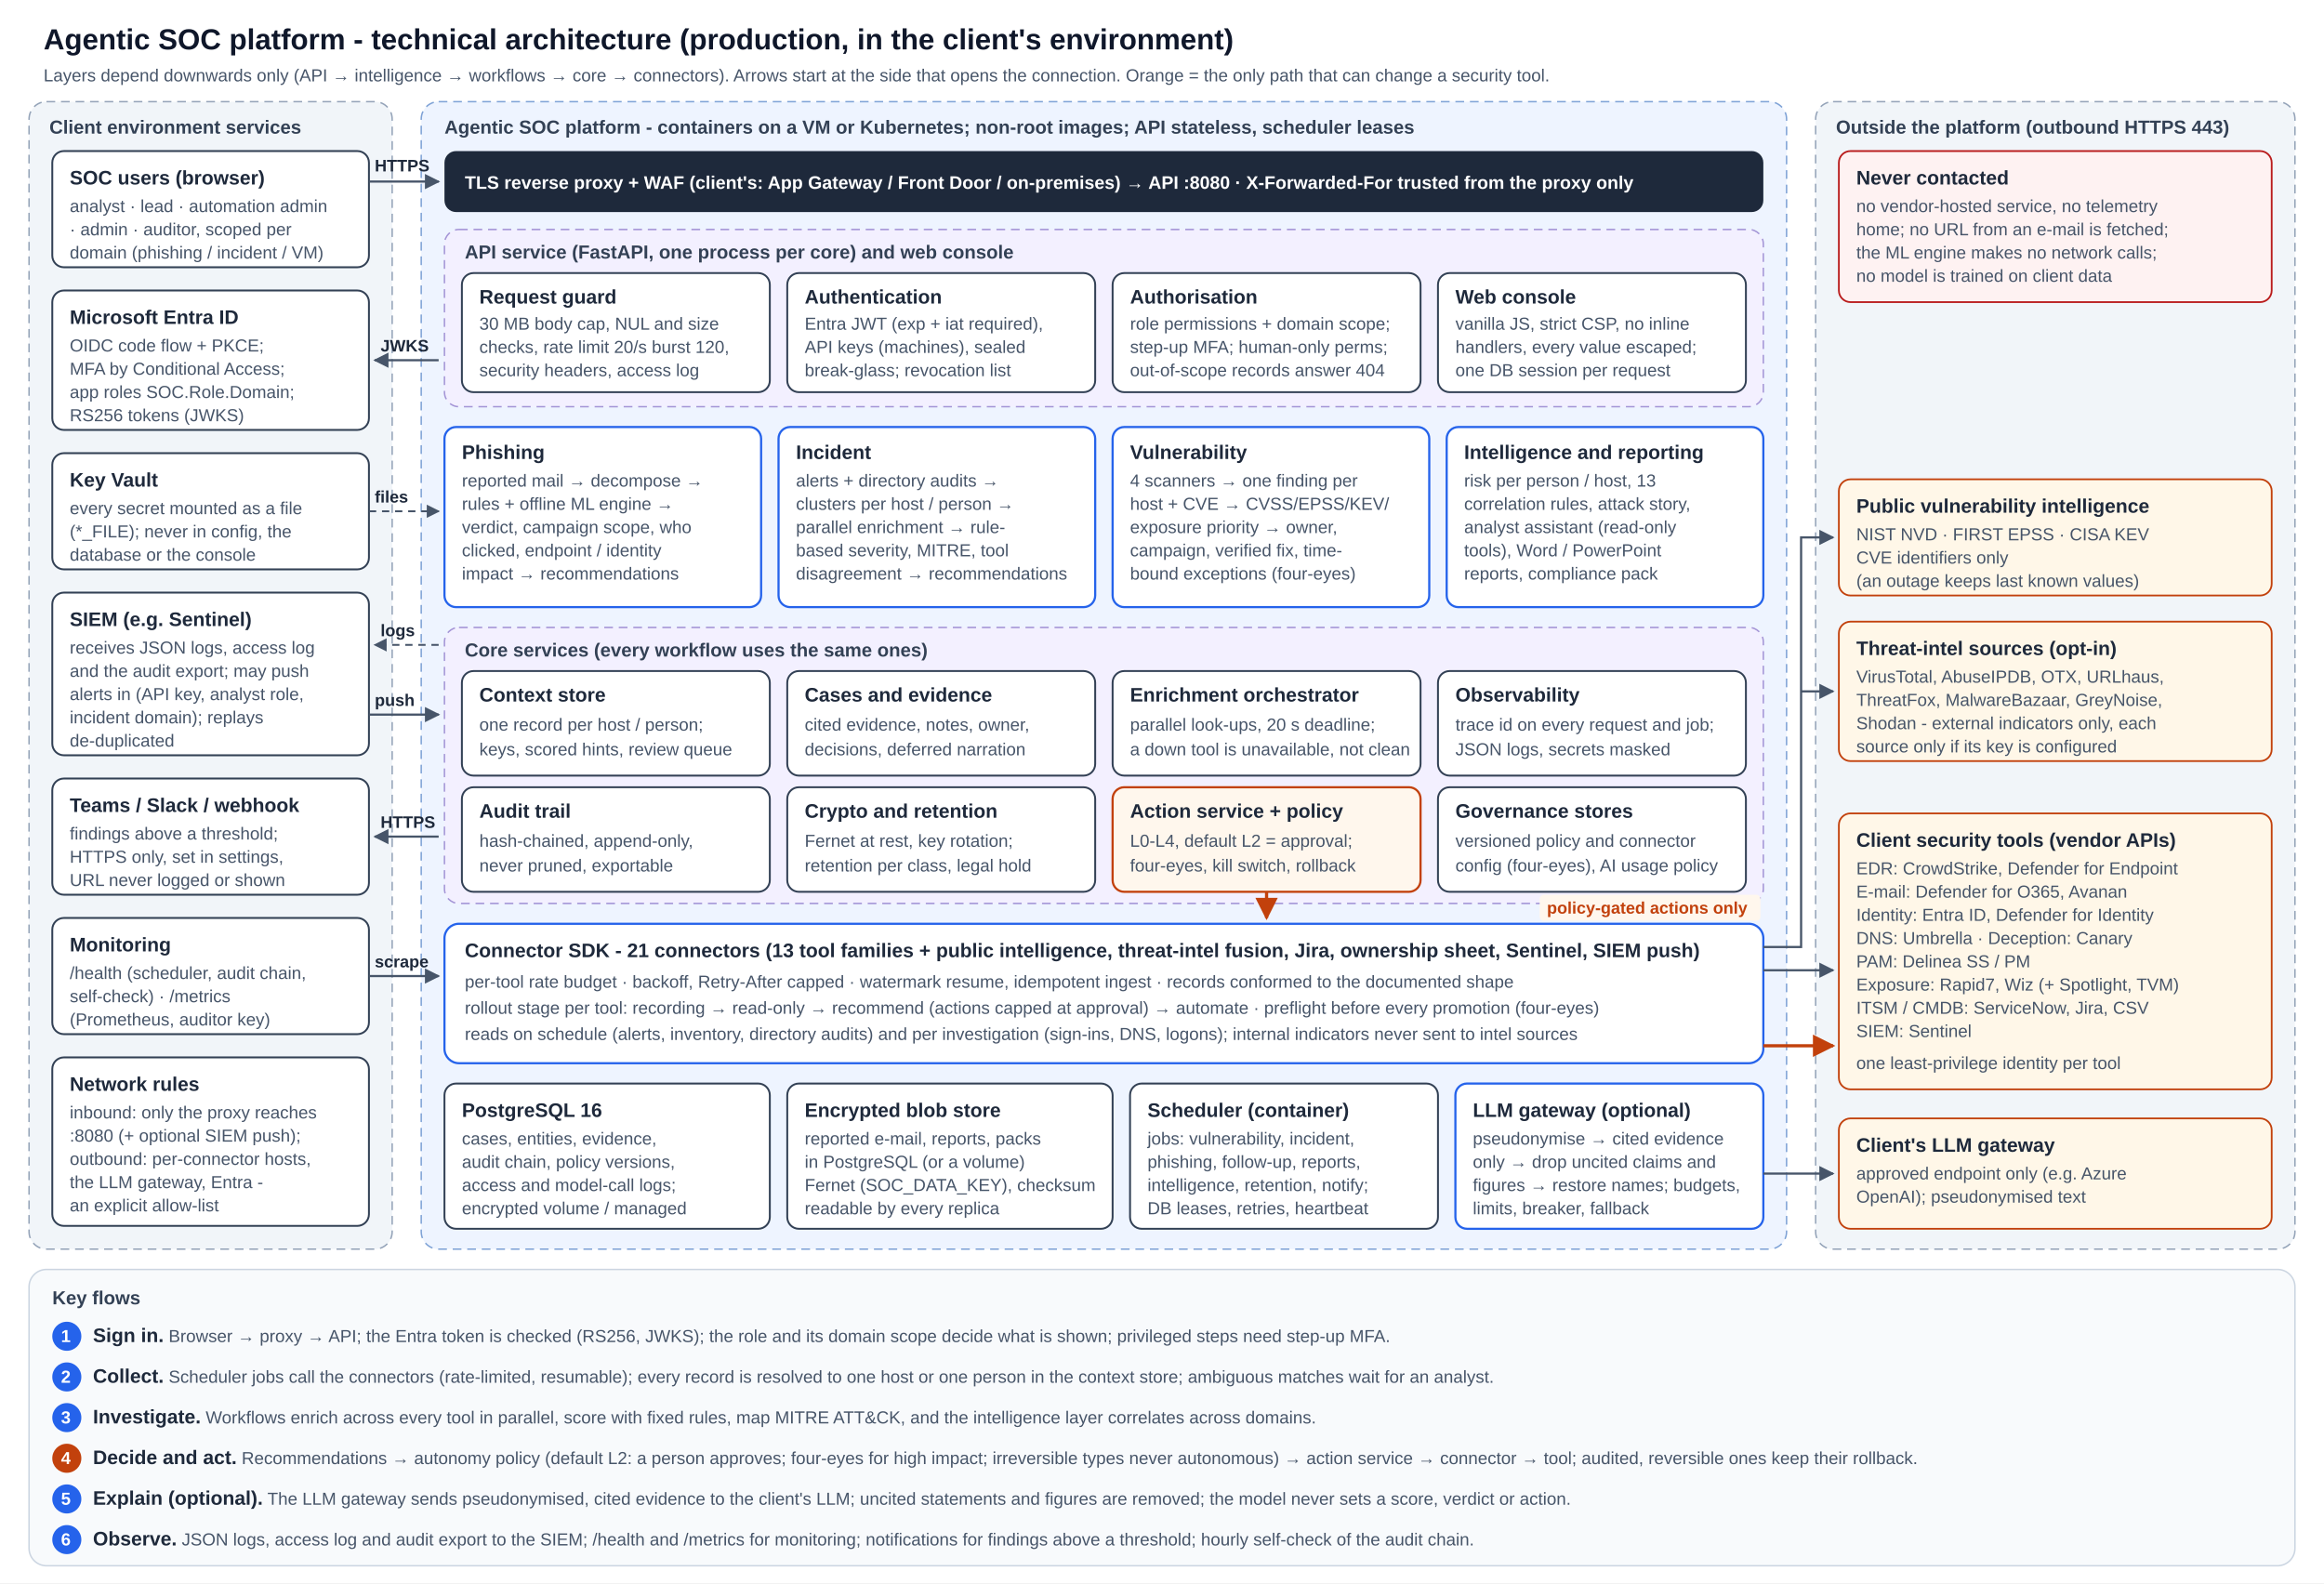
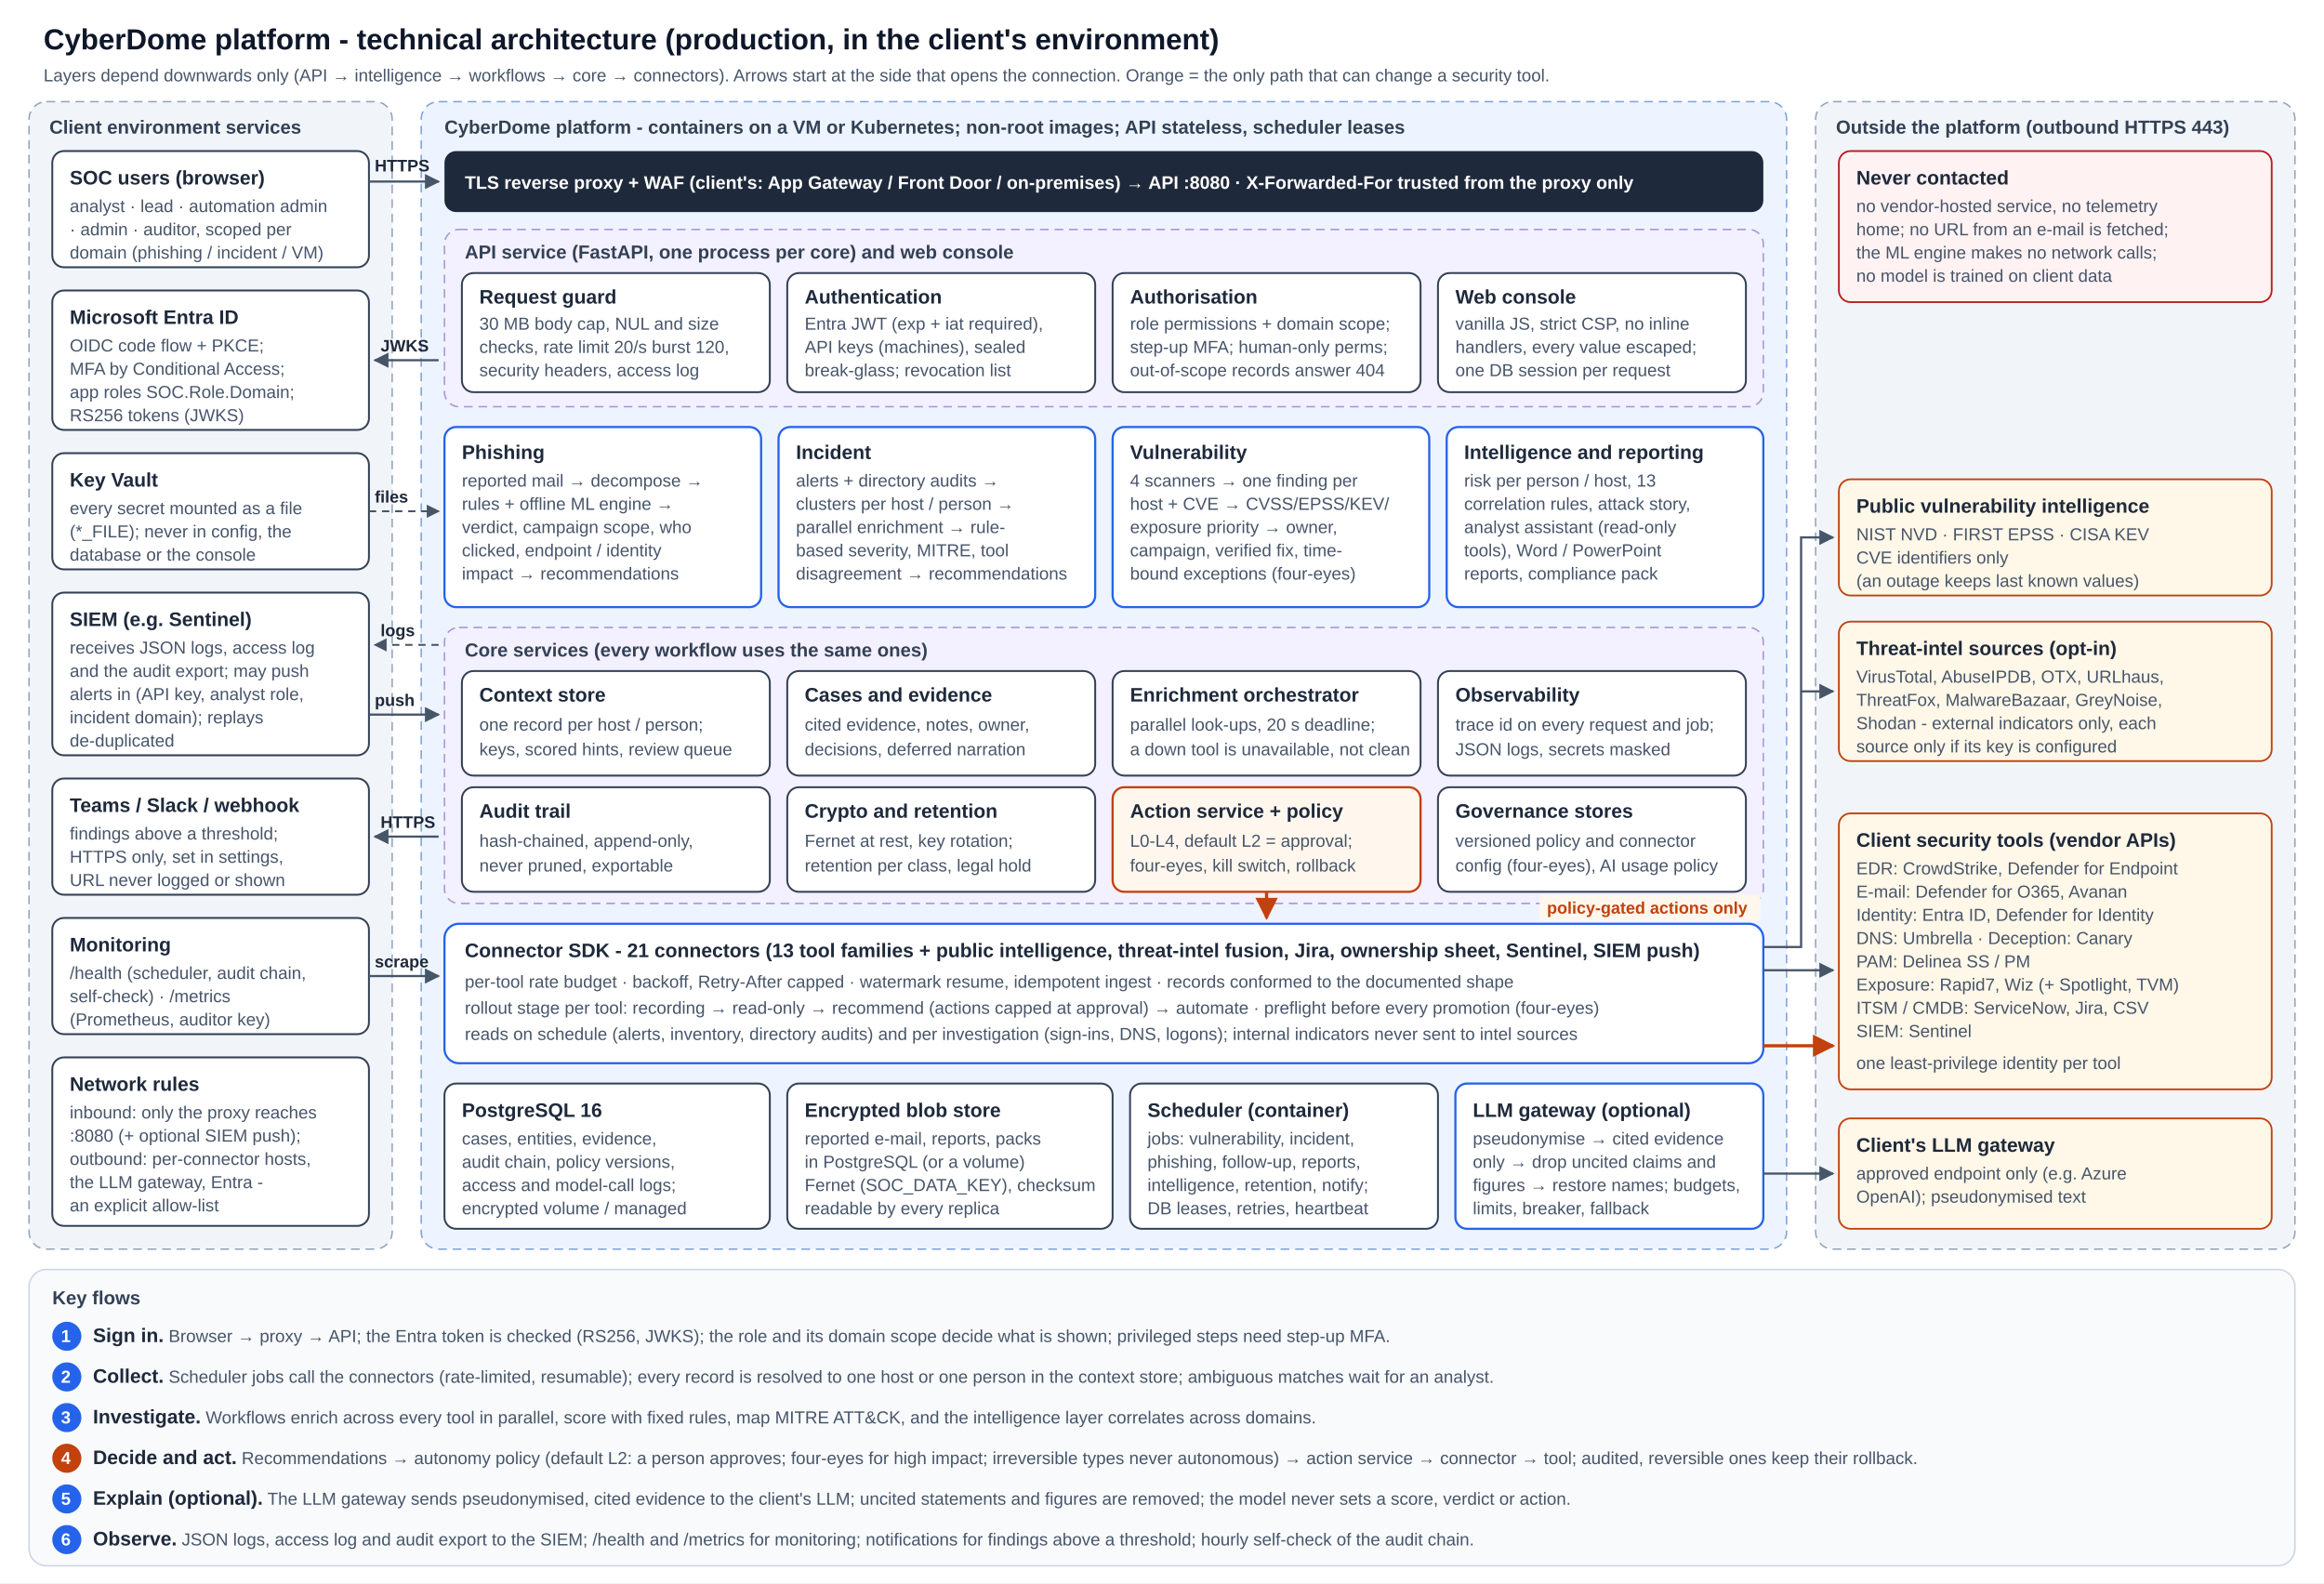
<svg xmlns="http://www.w3.org/2000/svg" viewBox="0 0 1600 1090" font-family="Segoe UI, Arial, sans-serif" font-size="14">
  <defs>
    <marker id="a" viewBox="0 0 10 10" refX="9" refY="5" markerWidth="7" markerHeight="7" orient="auto-start-reverse">
      <path d="M0,0 L10,5 L0,10 z" fill="#475569" />
    </marker>
    <marker id="w" viewBox="0 0 10 10" refX="9" refY="5" markerWidth="7" markerHeight="7" orient="auto-start-reverse">
      <path d="M0,0 L10,5 L0,10 z" fill="#c2410c" />
    </marker>
    <style>
      .zone{fill:#f1f5f9;stroke:#94a3b8;stroke-dasharray:6 4}
      .zoneb{fill:#eef4ff;stroke:#7ea2d6;stroke-dasharray:6 4}
      .zoned{fill:#f3f0ff;stroke:#a495d6;stroke-dasharray:6 4}
      .box{fill:#ffffff;stroke:#334155;stroke-width:1.3}
      .key{fill:#ffffff;stroke:#2563eb;stroke-width:1.5}
      .gov{fill:#fff7ed;stroke:#c2410c;stroke-width:1.5}
      .ext{fill:#fff7e8;stroke:#c2410c;stroke-width:1.2}
      .no{fill:#fef2f2;stroke:#b91c1c;stroke-width:1.2}
      .bar{fill:#1e293b}
      .h{font-weight:600;fill:#0f172a}
      .t{font-weight:600;fill:#1e293b;font-size:13.5px}
      .s{fill:#475569;font-size:12px}
      .z{fill:#334155;font-weight:600;font-size:13px}
      .w{fill:#ffffff;font-weight:600;font-size:12.5px}
      .n{fill:#ffffff;font-weight:700;font-size:12px}
      .line{stroke:#475569;stroke-width:1.5;fill:none;marker-end:url(#a)}
      .write{stroke:#c2410c;stroke-width:2.2;fill:none;marker-end:url(#w)}
      .dash{stroke:#475569;stroke-width:1.3;fill:none;stroke-dasharray:5 4;marker-end:url(#a)}
      .lbl{fill:#1e293b;font-size:11.5px;font-weight:600}
      .wl{fill:#c2410c;font-size:11.5px;font-weight:700}
    </style>
  </defs>
  <rect width="1600" height="1090" fill="#ffffff" />
-   <text x="30" y="34" class="h" font-size="20">Agentic SOC platform - technical architecture (production, in the client's environment)</text>
+   <text x="30" y="34" class="h" font-size="20">CyberDome platform - technical architecture (production, in the client's environment)</text>
  <text x="30" y="56" class="s">Layers depend downwards only (API → intelligence → workflows → core → connectors). Arrows start at the side that opens the connection. Orange = the only path that can change a security tool.</text>
  <rect x="20" y="70" width="250" height="790" rx="12" class="zone" />
  <text x="34" y="92" class="z">Client environment services</text>
  <rect x="36" y="104" width="218" height="80" rx="8" class="box" />
  <text x="48" y="127" class="t">SOC users (browser)</text>
  <text x="48" y="146" class="s">analyst · lead · automation admin</text>
  <text x="48" y="162" class="s">· admin · auditor, scoped per</text>
  <text x="48" y="178" class="s">domain (phishing / incident / VM)</text>
  <rect x="36" y="200" width="218" height="96" rx="8" class="box" />
  <text x="48" y="223" class="t">Microsoft Entra ID</text>
  <text x="48" y="242" class="s">OIDC code flow + PKCE;</text>
  <text x="48" y="258" class="s">MFA by Conditional Access;</text>
  <text x="48" y="274" class="s">app roles SOC.Role.Domain;</text>
  <text x="48" y="290" class="s">RS256 tokens (JWKS)</text>
  <rect x="36" y="312" width="218" height="80" rx="8" class="box" />
  <text x="48" y="335" class="t">Key Vault</text>
  <text x="48" y="354" class="s">every secret mounted as a file</text>
  <text x="48" y="370" class="s">(*_FILE); never in config, the</text>
  <text x="48" y="386" class="s">database or the console</text>
  <rect x="36" y="408" width="218" height="112" rx="8" class="box" />
  <text x="48" y="431" class="t">SIEM (e.g. Sentinel)</text>
  <text x="48" y="450" class="s">receives JSON logs, access log</text>
  <text x="48" y="466" class="s">and the audit export; may push</text>
  <text x="48" y="482" class="s">alerts in (API key, analyst role,</text>
  <text x="48" y="498" class="s">incident domain); replays</text>
  <text x="48" y="514" class="s">de-duplicated</text>
  <rect x="36" y="536" width="218" height="80" rx="8" class="box" />
  <text x="48" y="559" class="t">Teams / Slack / webhook</text>
  <text x="48" y="578" class="s">findings above a threshold;</text>
  <text x="48" y="594" class="s">HTTPS only, set in settings,</text>
  <text x="48" y="610" class="s">URL never logged or shown</text>
  <rect x="36" y="632" width="218" height="80" rx="8" class="box" />
  <text x="48" y="655" class="t">Monitoring</text>
  <text x="48" y="674" class="s">/health (scheduler, audit chain,</text>
  <text x="48" y="690" class="s">self-check) · /metrics</text>
  <text x="48" y="706" class="s">(Prometheus, auditor key)</text>
  <rect x="36" y="728" width="218" height="116" rx="8" class="box" />
  <text x="48" y="751" class="t">Network rules</text>
  <text x="48" y="770" class="s">inbound: only the proxy reaches</text>
  <text x="48" y="786" class="s">:8080 (+ optional SIEM push);</text>
  <text x="48" y="802" class="s">outbound: per-connector hosts,</text>
  <text x="48" y="818" class="s">the LLM gateway, Entra -</text>
  <text x="48" y="834" class="s">an explicit allow-list</text>
  <rect x="290" y="70" width="940" height="790" rx="12" class="zoneb" />
-   <text x="306" y="92" class="z">Agentic SOC platform - containers on a VM or Kubernetes; non-root images; API stateless, scheduler leases</text>
+   <text x="306" y="92" class="z">CyberDome platform - containers on a VM or Kubernetes; non-root images; API stateless, scheduler leases</text>
  <rect x="306" y="104" width="908" height="42" rx="8" class="bar" />
  <text x="320" y="130" class="w">TLS reverse proxy + WAF (client's: App Gateway / Front Door / on-premises) → API :8080 · X-Forwarded-For trusted from the proxy only</text>
  <rect x="306" y="158" width="908" height="122" rx="10" class="zoned" />
  <text x="320" y="178" class="z">API service (FastAPI, one process per core) and web console</text>
  <rect x="318" y="188" width="212" height="82" rx="8" class="box" />
  <text x="330" y="209" class="t">Request guard</text>
  <text x="330" y="227" class="s">30 MB body cap, NUL and size</text>
  <text x="330" y="243" class="s">checks, rate limit 20/s burst 120,</text>
  <text x="330" y="259" class="s">security headers, access log</text>
  <rect x="542" y="188" width="212" height="82" rx="8" class="box" />
  <text x="554" y="209" class="t">Authentication</text>
  <text x="554" y="227" class="s">Entra JWT (exp + iat required),</text>
  <text x="554" y="243" class="s">API keys (machines), sealed</text>
  <text x="554" y="259" class="s">break-glass; revocation list</text>
  <rect x="766" y="188" width="212" height="82" rx="8" class="box" />
  <text x="778" y="209" class="t">Authorisation</text>
  <text x="778" y="227" class="s">role permissions + domain scope;</text>
  <text x="778" y="243" class="s">step-up MFA; human-only perms;</text>
  <text x="778" y="259" class="s">out-of-scope records answer 404</text>
  <rect x="990" y="188" width="212" height="82" rx="8" class="box" />
  <text x="1002" y="209" class="t">Web console</text>
  <text x="1002" y="227" class="s">vanilla JS, strict CSP, no inline</text>
  <text x="1002" y="243" class="s">handlers, every value escaped;</text>
  <text x="1002" y="259" class="s">one DB session per request</text>
  <rect x="306" y="294" width="218" height="124" rx="8" class="key" />
  <text x="318" y="316" class="t">Phishing</text>
  <text x="318" y="335" class="s">reported mail → decompose →</text>
  <text x="318" y="351" class="s">rules + offline ML engine →</text>
  <text x="318" y="367" class="s">verdict, campaign scope, who</text>
  <text x="318" y="383" class="s">clicked, endpoint / identity</text>
  <text x="318" y="399" class="s">impact → recommendations</text>
  <rect x="536" y="294" width="218" height="124" rx="8" class="key" />
  <text x="548" y="316" class="t">Incident</text>
  <text x="548" y="335" class="s">alerts + directory audits →</text>
  <text x="548" y="351" class="s">clusters per host / person →</text>
  <text x="548" y="367" class="s">parallel enrichment → rule-</text>
  <text x="548" y="383" class="s">based severity, MITRE, tool</text>
  <text x="548" y="399" class="s">disagreement → recommendations</text>
  <rect x="766" y="294" width="218" height="124" rx="8" class="key" />
  <text x="778" y="316" class="t">Vulnerability</text>
  <text x="778" y="335" class="s">4 scanners → one finding per</text>
  <text x="778" y="351" class="s">host + CVE → CVSS/EPSS/KEV/</text>
  <text x="778" y="367" class="s">exposure priority → owner,</text>
  <text x="778" y="383" class="s">campaign, verified fix, time-</text>
  <text x="778" y="399" class="s">bound exceptions (four-eyes)</text>
  <rect x="996" y="294" width="218" height="124" rx="8" class="key" />
  <text x="1008" y="316" class="t">Intelligence and reporting</text>
  <text x="1008" y="335" class="s">risk per person / host, 13</text>
  <text x="1008" y="351" class="s">correlation rules, attack story,</text>
  <text x="1008" y="367" class="s">analyst assistant (read-only</text>
  <text x="1008" y="383" class="s">tools), Word / PowerPoint</text>
  <text x="1008" y="399" class="s">reports, compliance pack</text>
  <rect x="306" y="432" width="908" height="190" rx="10" class="zoned" />
  <text x="320" y="452" class="z">Core services (every workflow uses the same ones)</text>
  <rect x="318" y="462" width="212" height="72" rx="8" class="box" />
  <text x="330" y="483" class="t">Context store</text>
  <text x="330" y="503" class="s">one record per host / person;</text>
  <text x="330" y="520" class="s">keys, scored hints, review queue</text>
  <rect x="542" y="462" width="212" height="72" rx="8" class="box" />
  <text x="554" y="483" class="t">Cases and evidence</text>
  <text x="554" y="503" class="s">cited evidence, notes, owner,</text>
  <text x="554" y="520" class="s">decisions, deferred narration</text>
  <rect x="766" y="462" width="212" height="72" rx="8" class="box" />
  <text x="778" y="483" class="t">Enrichment orchestrator</text>
  <text x="778" y="503" class="s">parallel look-ups, 20 s deadline;</text>
  <text x="778" y="520" class="s">a down tool is unavailable, not clean</text>
  <rect x="990" y="462" width="212" height="72" rx="8" class="box" />
  <text x="1002" y="483" class="t">Observability</text>
  <text x="1002" y="503" class="s">trace id on every request and job;</text>
  <text x="1002" y="520" class="s">JSON logs, secrets masked</text>
  <rect x="318" y="542" width="212" height="72" rx="8" class="box" />
  <text x="330" y="563" class="t">Audit trail</text>
  <text x="330" y="583" class="s">hash-chained, append-only,</text>
  <text x="330" y="600" class="s">never pruned, exportable</text>
  <rect x="542" y="542" width="212" height="72" rx="8" class="box" />
  <text x="554" y="563" class="t">Crypto and retention</text>
  <text x="554" y="583" class="s">Fernet at rest, key rotation;</text>
  <text x="554" y="600" class="s">retention per class, legal hold</text>
  <rect x="766" y="542" width="212" height="72" rx="8" class="gov" />
  <text x="778" y="563" class="t">Action service + policy</text>
  <text x="778" y="583" class="s">L0-L4, default L2 = approval;</text>
  <text x="778" y="600" class="s">four-eyes, kill switch, rollback</text>
  <rect x="990" y="542" width="212" height="72" rx="8" class="box" />
  <text x="1002" y="563" class="t">Governance stores</text>
  <text x="1002" y="583" class="s">versioned policy and connector</text>
  <text x="1002" y="600" class="s">config (four-eyes), AI usage policy</text>
  <rect x="306" y="636" width="908" height="96" rx="10" class="key" />
  <text x="320" y="659" class="t">Connector SDK - 21 connectors (13 tool families + public intelligence, threat-intel fusion, Jira, ownership sheet, Sentinel, SIEM push)</text>
  <text x="320" y="680" class="s">per-tool rate budget · backoff, Retry-After capped · watermark resume, idempotent ingest · records conformed to the documented shape</text>
  <text x="320" y="698" class="s">rollout stage per tool: recording → read-only → recommend (actions capped at approval) → automate · preflight before every promotion (four-eyes)</text>
  <text x="320" y="716" class="s">reads on schedule (alerts, inventory, directory audits) and per investigation (sign-ins, DNS, logons); internal indicators never sent to intel sources</text>
  <rect x="306" y="746" width="224" height="100" rx="8" class="box" />
  <text x="318" y="769" class="t">PostgreSQL 16</text>
  <text x="318" y="788" class="s">cases, entities, evidence,</text>
  <text x="318" y="804" class="s">audit chain, policy versions,</text>
  <text x="318" y="820" class="s">access and model-call logs;</text>
  <text x="318" y="836" class="s">encrypted volume / managed</text>
  <rect x="542" y="746" width="224" height="100" rx="8" class="box" />
  <text x="554" y="769" class="t">Encrypted blob store</text>
  <text x="554" y="788" class="s">reported e-mail, reports, packs</text>
  <text x="554" y="804" class="s">in PostgreSQL (or a volume)</text>
  <text x="554" y="820" class="s">Fernet (SOC_DATA_KEY), checksum</text>
  <text x="554" y="836" class="s">readable by every replica</text>
  <rect x="778" y="746" width="212" height="100" rx="8" class="box" />
  <text x="790" y="769" class="t">Scheduler (container)</text>
  <text x="790" y="788" class="s">jobs: vulnerability, incident,</text>
  <text x="790" y="804" class="s">phishing, follow-up, reports,</text>
  <text x="790" y="820" class="s">intelligence, retention, notify;</text>
  <text x="790" y="836" class="s">DB leases, retries, heartbeat</text>
  <rect x="1002" y="746" width="212" height="100" rx="8" class="key" />
  <text x="1014" y="769" class="t">LLM gateway (optional)</text>
  <text x="1014" y="788" class="s">pseudonymise → cited evidence</text>
  <text x="1014" y="804" class="s">only → drop uncited claims and</text>
  <text x="1014" y="820" class="s">figures → restore names; budgets,</text>
  <text x="1014" y="836" class="s">limits, breaker, fallback</text>
  <rect x="1250" y="70" width="330" height="790" rx="12" class="zone" />
  <text x="1264" y="92" class="z">Outside the platform (outbound HTTPS 443)</text>
  <rect x="1266" y="104" width="298" height="104" rx="8" class="no" />
  <text x="1278" y="127" class="t">Never contacted</text>
  <text x="1278" y="146" class="s">no vendor-hosted service, no telemetry</text>
  <text x="1278" y="162" class="s">home; no URL from an e-mail is fetched;</text>
  <text x="1278" y="178" class="s">the ML engine makes no network calls;</text>
  <text x="1278" y="194" class="s">no model is trained on client data</text>
  <rect x="1266" y="330" width="298" height="80" rx="8" class="ext" />
  <text x="1278" y="353" class="t">Public vulnerability intelligence</text>
  <text x="1278" y="372" class="s">NIST NVD · FIRST EPSS · CISA KEV</text>
  <text x="1278" y="388" class="s">CVE identifiers only</text>
  <text x="1278" y="404" class="s">(an outage keeps last known values)</text>
  <rect x="1266" y="428" width="298" height="96" rx="8" class="ext" />
  <text x="1278" y="451" class="t">Threat-intel sources (opt-in)</text>
  <text x="1278" y="470" class="s">VirusTotal, AbuseIPDB, OTX, URLhaus,</text>
  <text x="1278" y="486" class="s">ThreatFox, MalwareBazaar, GreyNoise,</text>
  <text x="1278" y="502" class="s">Shodan - external indicators only, each</text>
  <text x="1278" y="518" class="s">source only if its key is configured</text>
  <rect x="1266" y="560" width="298" height="190" rx="8" class="ext" />
  <text x="1278" y="583" class="t">Client security tools (vendor APIs)</text>
  <text x="1278" y="602" class="s">EDR: CrowdStrike, Defender for Endpoint</text>
  <text x="1278" y="618" class="s">E-mail: Defender for O365, Avanan</text>
  <text x="1278" y="634" class="s">Identity: Entra ID, Defender for Identity</text>
  <text x="1278" y="650" class="s">DNS: Umbrella · Deception: Canary</text>
  <text x="1278" y="666" class="s">PAM: Delinea SS / PM</text>
  <text x="1278" y="682" class="s">Exposure: Rapid7, Wiz (+ Spotlight, TVM)</text>
  <text x="1278" y="698" class="s">ITSM / CMDB: ServiceNow, Jira, CSV</text>
  <text x="1278" y="714" class="s">SIEM: Sentinel</text>
  <text x="1278" y="736" class="s">one least-privilege identity per tool</text>
  <rect x="1266" y="770" width="298" height="76" rx="8" class="ext" />
  <text x="1278" y="793" class="t">Client's LLM gateway</text>
  <text x="1278" y="812" class="s">approved endpoint only (e.g. Azure</text>
  <text x="1278" y="828" class="s">OpenAI); pseudonymised text</text>
  <path d="M254 125 H302" class="line" />
  <text x="258" y="118" class="lbl">HTTPS</text>
  <path d="M302 248 H258" class="line" />
  <text x="262" y="242" class="lbl">JWKS</text>
  <path d="M254 352 H302" class="dash" />
  <text x="258" y="346" class="lbl">files</text>
  <path d="M302 444 H258" class="dash" />
  <text x="262" y="438" class="lbl">logs</text>
  <path d="M254 492 H302" class="line" />
  <text x="258" y="486" class="lbl">push</text>
  <path d="M302 576 H258" class="line" />
  <text x="262" y="570" class="lbl">HTTPS</text>
  <path d="M254 672 H302" class="line" />
  <text x="258" y="666" class="lbl">scrape</text>
  <path d="M1214 652 H1240 V370 H1262" class="line" />
  <path d="M1240 476 H1262" class="line" />
  <path d="M1214 668 H1262" class="line" />
  <path d="M1214 808 H1262" class="line" />
  <path d="M872 614 V632" class="write" />
  <path d="M1214 720 H1262" class="write" />
  <rect x="1060" y="616" width="152" height="18" rx="3" fill="#fff7ed" />
  <text x="1065" y="629" class="wl">policy-gated actions only</text>
  <rect x="20" y="874" width="1560" height="204" rx="12" fill="#f8fafc" stroke="#cbd5e1" />
  <text x="36" y="898" class="z">Key flows</text>
  <g>
    <circle cx="46" cy="920" r="10" fill="#2563eb" />
    <text x="42" y="924" class="n">1</text>
    <text x="64" y="924" class="s">
      <tspan class="t">Sign in.</tspan> Browser → proxy → API; the Entra token is checked (RS256, JWKS); the role and its domain scope decide what is shown; privileged steps need step-up MFA.</text>
    <circle cx="46" cy="948" r="10" fill="#2563eb" />
    <text x="42" y="952" class="n">2</text>
    <text x="64" y="952" class="s">
      <tspan class="t">Collect.</tspan> Scheduler jobs call the connectors (rate-limited, resumable); every record is resolved to one host or one person in the context store; ambiguous matches wait for an analyst.</text>
    <circle cx="46" cy="976" r="10" fill="#2563eb" />
    <text x="42" y="980" class="n">3</text>
    <text x="64" y="980" class="s">
      <tspan class="t">Investigate.</tspan> Workflows enrich across every tool in parallel, score with fixed rules, map MITRE ATT&amp;CK, and the intelligence layer correlates across domains.</text>
    <circle cx="46" cy="1004" r="10" fill="#c2410c" />
    <text x="42" y="1008" class="n">4</text>
    <text x="64" y="1008" class="s">
      <tspan class="t">Decide and act.</tspan> Recommendations → autonomy policy (default L2: a person approves; four-eyes for high impact; irreversible types never autonomous) → action service → connector → tool; audited, reversible ones keep their rollback.</text>
    <circle cx="46" cy="1032" r="10" fill="#2563eb" />
    <text x="42" y="1036" class="n">5</text>
    <text x="64" y="1036" class="s">
      <tspan class="t">Explain (optional).</tspan> The LLM gateway sends pseudonymised, cited evidence to the client's LLM; uncited statements and figures are removed; the model never sets a score, verdict or action.</text>
    <circle cx="46" cy="1060" r="10" fill="#2563eb" />
    <text x="42" y="1064" class="n">6</text>
    <text x="64" y="1064" class="s">
      <tspan class="t">Observe.</tspan> JSON logs, access log and audit export to the SIEM; /health and /metrics for monitoring; notifications for findings above a threshold; hourly self-check of the audit chain.</text>
  </g>
</svg>
